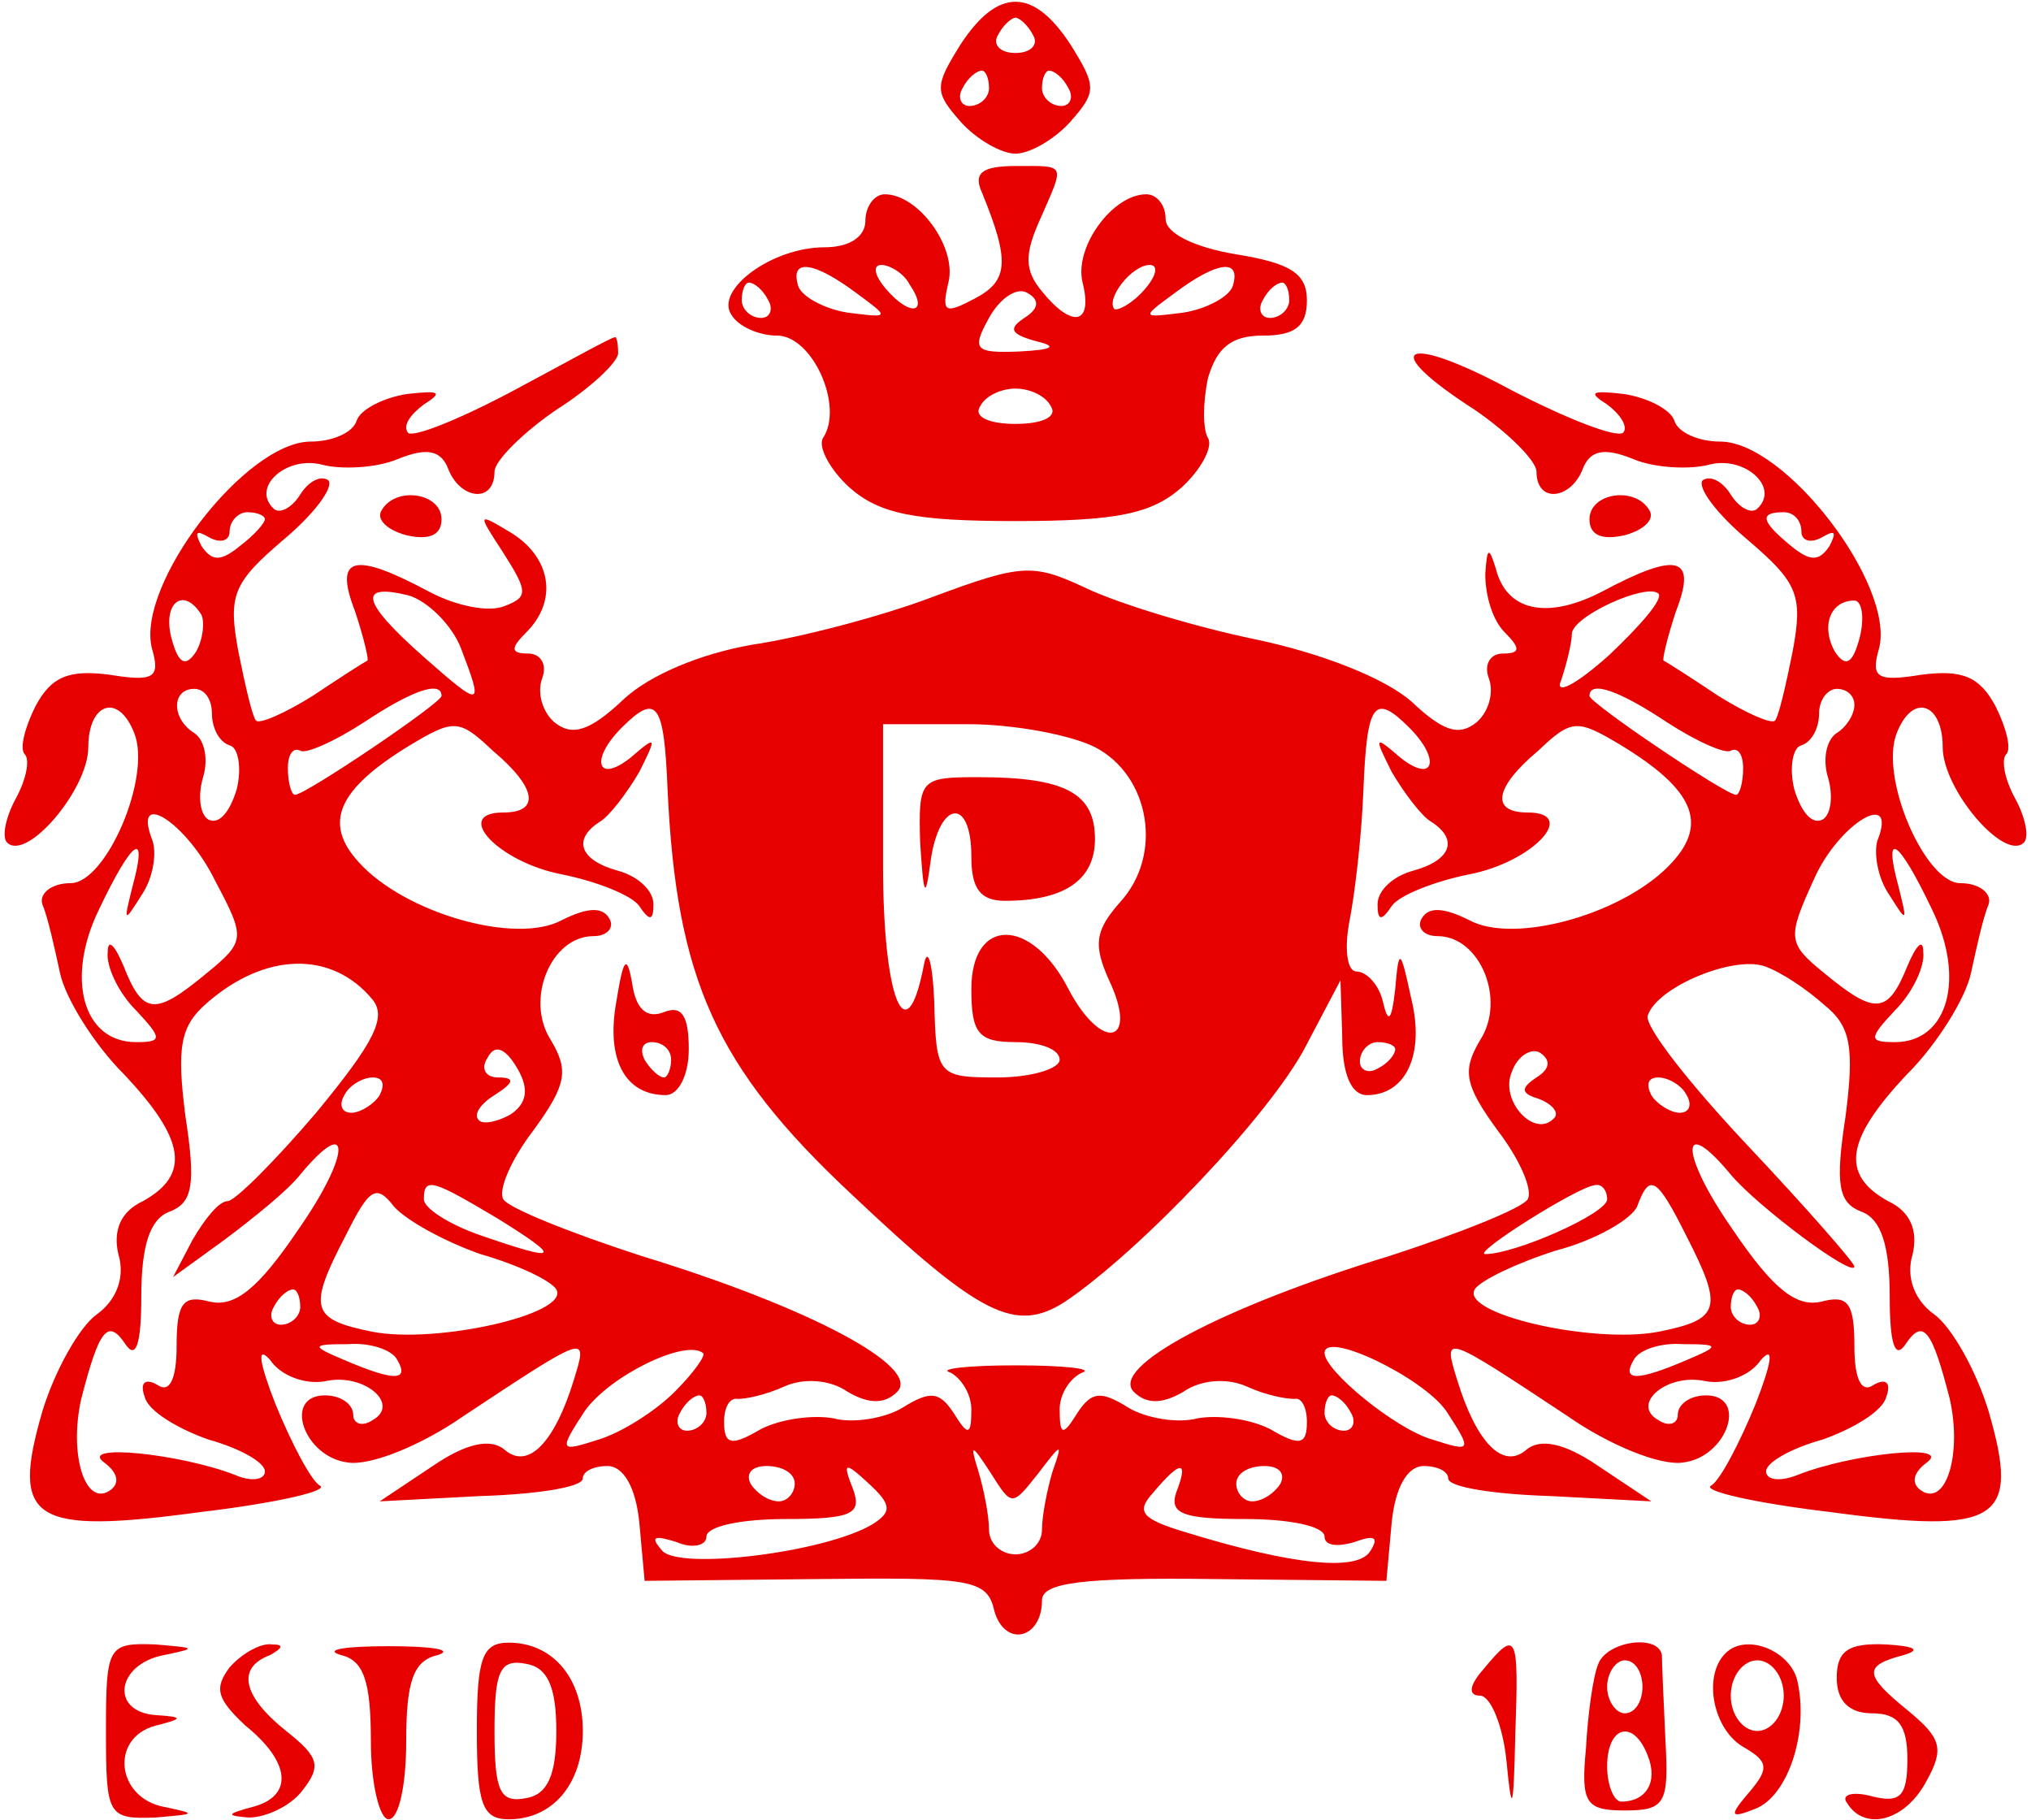
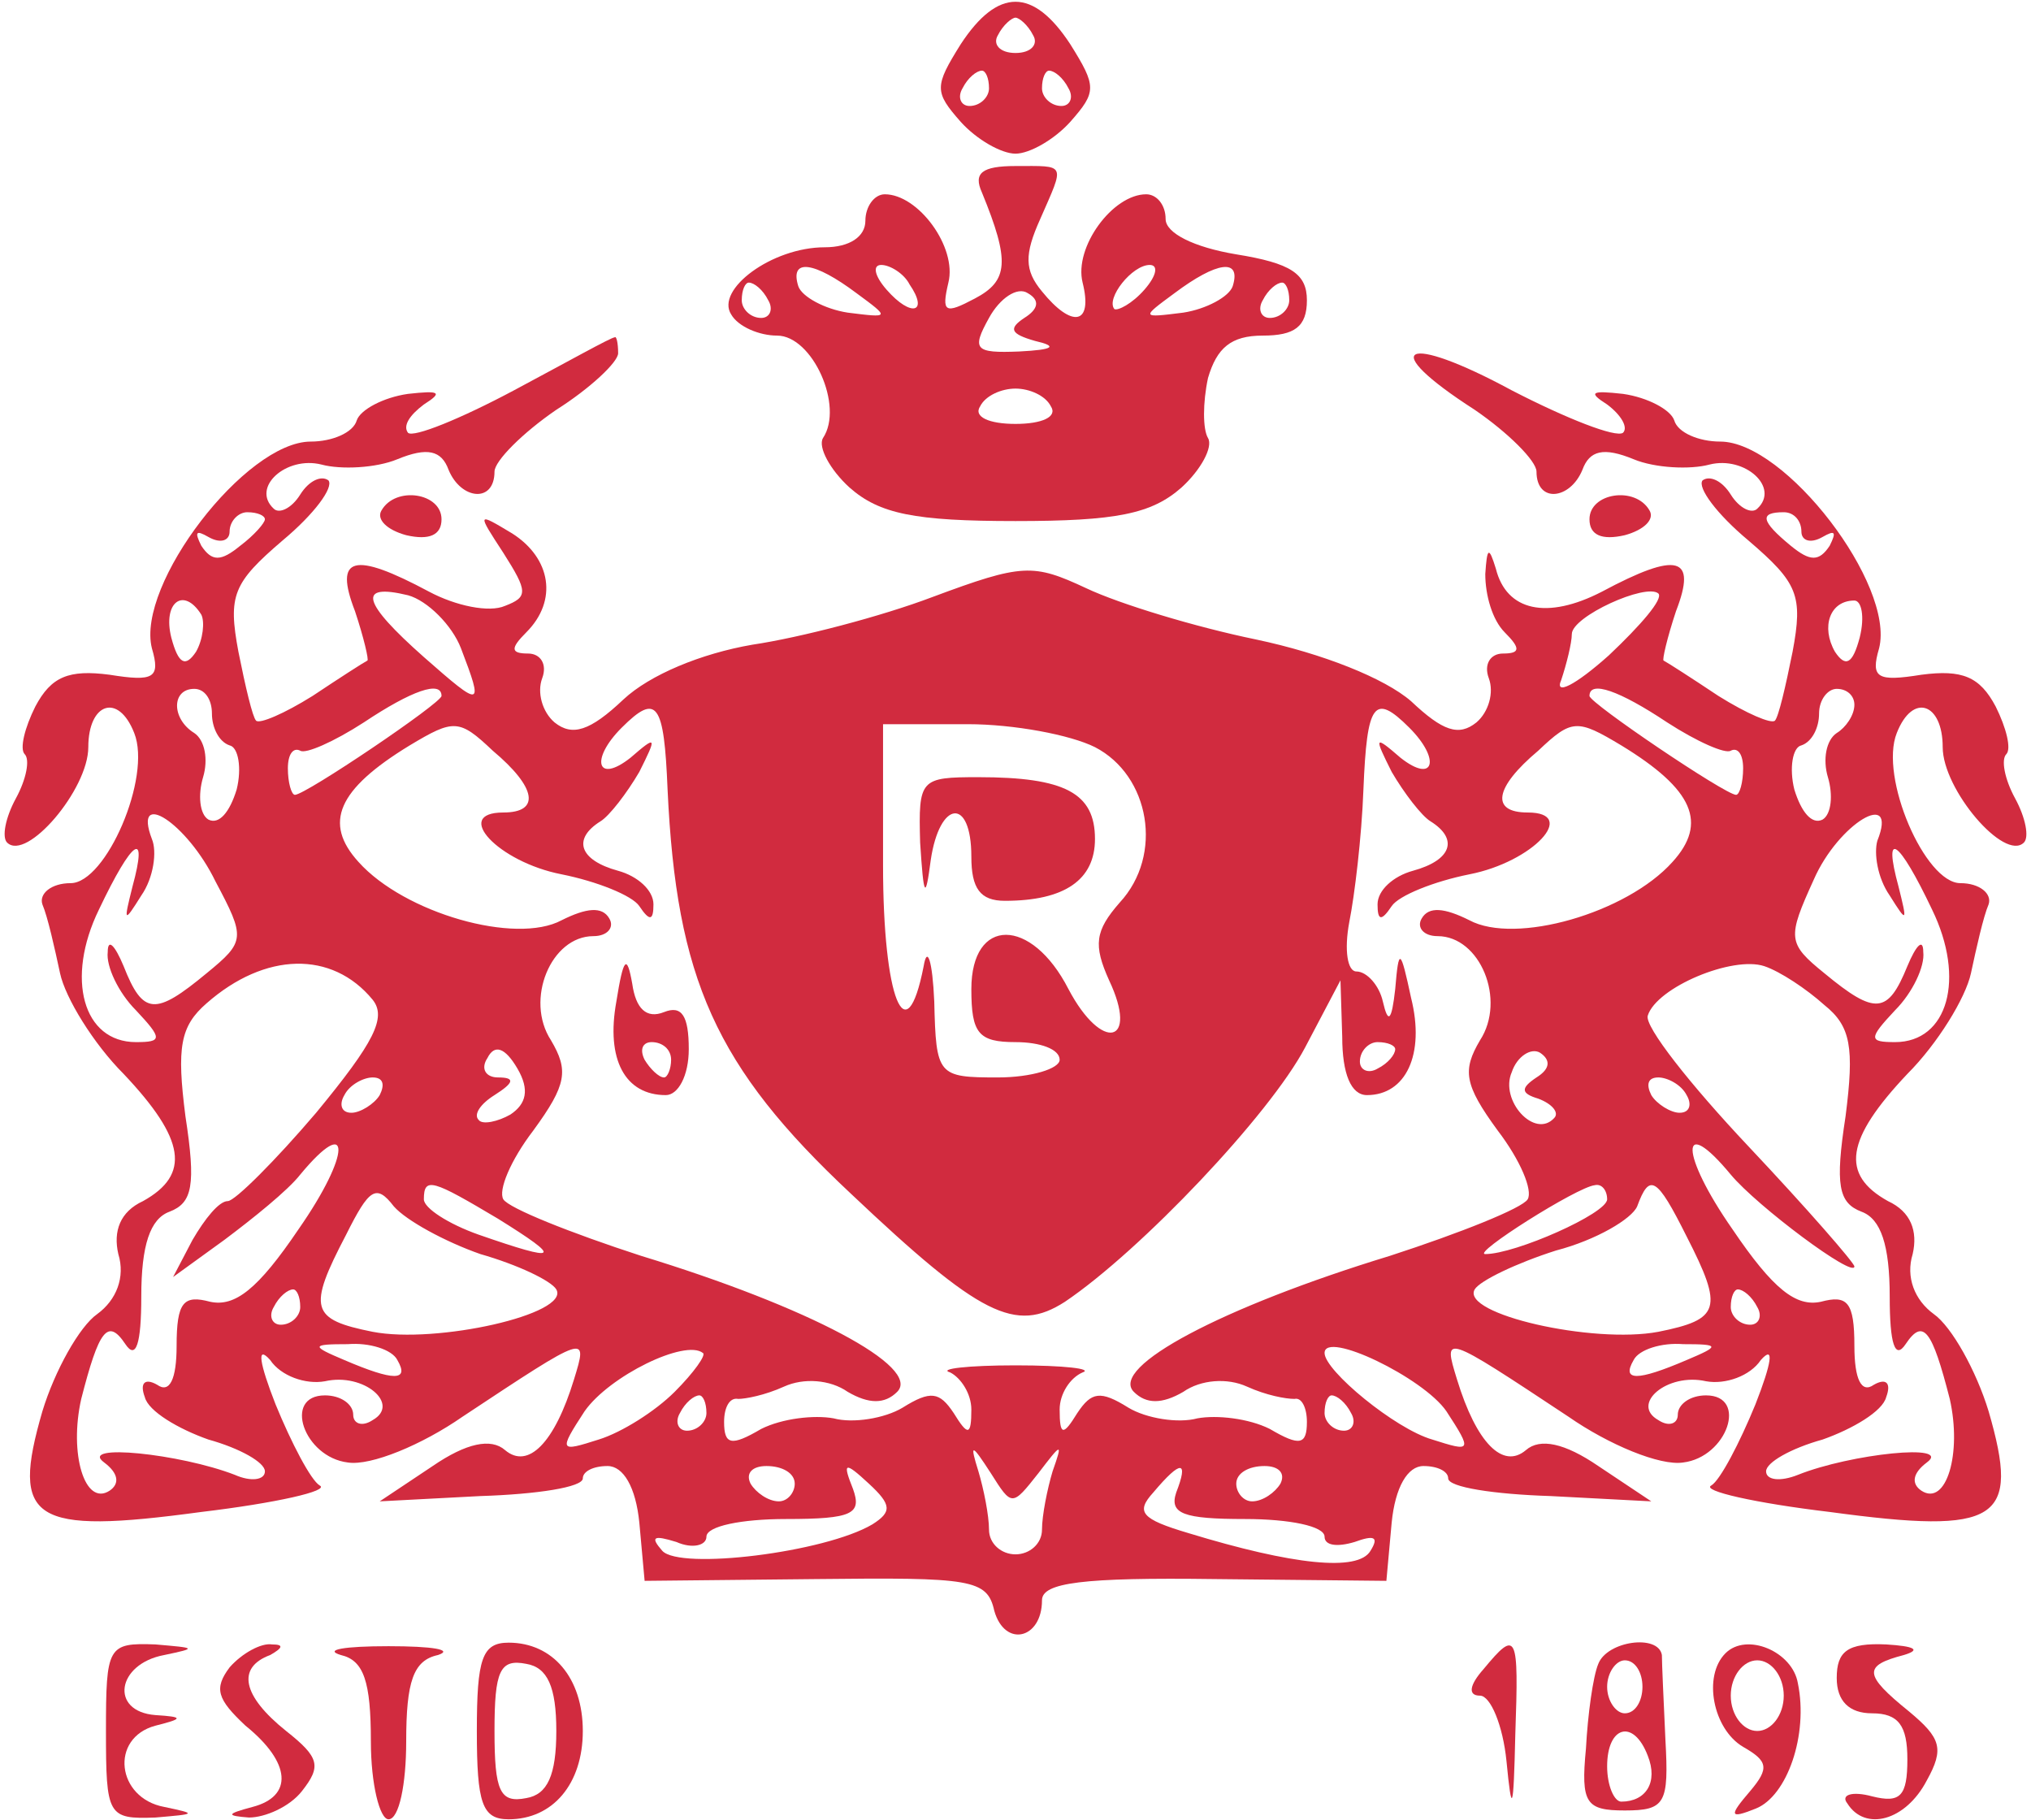
<svg xmlns="http://www.w3.org/2000/svg" version="1.0" width="115pt" height="103pt" viewBox="0 0 115 103" preserveAspectRatio="xMidYMid meet">
-   <g transform="translate(0,103) scale(0.1,-0.1)" fill="#e70000" stroke="none">
+   <g transform="translate(0,103) scale(0.1,-0.1)" fill="#D12B3F" stroke="none">
    <path d="M544 1005 c-15 -24 -15 -27 0 -44 9 -10 23 -18 31 -18 8 0 22 8 31 18 15 17 15 20 0 44 -21 32 -41 32 -62 0z m41 5 c3 -5 -1 -10 -10 -10 -9 0 -13 5 -10 10 3 6 8 10 10 10 2 0 7 -4 10 -10z m-25 -30 c0 -5 -5 -10 -11 -10 -5 0 -7 5 -4 10 3 6 8 10 11 10 2 0 4 -4 4 -10z m45 0 c3 -5 1 -10 -4 -10 -6 0 -11 5 -11 10 0 6 2 10 4 10 3 0 8 -4 11 -10z" />
    <path d="M556 921 c16 -39 15 -50 -4 -60 -17 -9 -19 -8 -15 9 5 20 -17 50 -36 50 -6 0 -11 -7 -11 -15 0 -9 -9 -15 -23 -15 -30 0 -62 -24 -53 -38 4 -7 16 -12 26 -12 20 0 38 -40 26 -58 -3 -5 4 -18 15 -28 17 -15 37 -19 94 -19 57 0 77 4 94 19 11 10 18 23 15 28 -3 5 -3 20 0 34 5 17 13 24 31 24 18 0 25 5 25 20 0 15 -9 21 -40 26 -24 4 -40 12 -40 20 0 8 -5 14 -11 14 -19 0 -41 -30 -36 -50 6 -24 -6 -26 -23 -5 -10 12 -10 21 -1 41 14 32 15 30 -14 30 -19 0 -24 -4 -19 -15z m-71 -57 c19 -14 19 -14 -5 -11 -13 2 -26 9 -28 15 -5 16 9 14 33 -4z m30 5 c11 -16 1 -19 -13 -3 -7 8 -8 14 -3 14 5 0 13 -5 16 -11z m133 -3 c-7 -8 -15 -12 -17 -11 -5 6 10 25 20 25 5 0 4 -6 -3 -14z m50 2 c-2 -6 -15 -13 -28 -15 -24 -3 -24 -3 -5 11 24 18 38 20 33 4z m-263 -8 c3 -5 1 -10 -4 -10 -6 0 -11 5 -11 10 0 6 2 10 4 10 3 0 8 -4 11 -10z m145 -10 c-9 -6 -8 -9 6 -13 13 -3 11 -5 -9 -6 -25 -1 -27 1 -17 19 6 11 16 18 22 14 7 -4 6 -9 -2 -14z m150 10 c0 -5 -5 -10 -11 -10 -5 0 -7 5 -4 10 3 6 8 10 11 10 2 0 4 -4 4 -10z m-135 -60 c4 -6 -5 -10 -20 -10 -15 0 -24 4 -20 10 3 6 12 10 20 10 8 0 17 -4 20 -10z" />
    <path d="M291 809 c-30 -16 -57 -27 -60 -24 -3 4 1 10 9 16 11 7 9 8 -9 6 -14 -2 -27 -9 -29 -15 -2 -7 -14 -12 -26 -12 -37 0 -99 -81 -90 -117 5 -17 1 -19 -24 -15 -23 3 -33 -1 -42 -18 -6 -12 -9 -24 -6 -27 3 -3 1 -14 -5 -25 -6 -11 -8 -22 -5 -25 11 -11 46 30 46 54 0 25 17 31 26 8 10 -25 -16 -85 -36 -85 -11 0 -18 -6 -16 -12 3 -7 7 -25 10 -39 3 -14 19 -40 36 -57 35 -37 38 -57 11 -72 -13 -6 -17 -17 -14 -30 4 -13 -1 -26 -12 -34 -10 -7 -24 -32 -31 -55 -18 -62 -6 -70 90 -57 42 5 73 12 67 15 -5 3 -16 24 -25 46 -9 23 -11 34 -3 25 6 -9 20 -14 31 -12 22 5 43 -13 27 -22 -6 -4 -11 -2 -11 3 0 6 -7 11 -16 11 -24 0 -12 -35 13 -38 13 -2 42 10 65 26 71 47 71 47 63 21 -11 -36 -26 -51 -39 -40 -8 7 -22 4 -41 -9 l-30 -20 57 3 c32 1 58 5 58 10 0 4 6 7 14 7 9 0 16 -12 18 -32 l3 -33 97 1 c88 1 97 0 101 -18 6 -21 27 -16 27 6 0 10 23 13 98 12 l97 -1 3 33 c2 20 9 32 18 32 8 0 14 -3 14 -7 0 -5 26 -9 58 -10 l57 -3 -30 20 c-19 13 -33 16 -41 9 -13 -11 -28 4 -39 40 -8 26 -8 26 63 -21 23 -16 52 -28 65 -26 25 3 37 38 13 38 -9 0 -16 -5 -16 -11 0 -5 -5 -7 -11 -3 -16 9 5 27 27 22 11 -2 25 3 31 12 8 9 6 -2 -3 -25 -9 -22 -20 -43 -25 -46 -6 -3 25 -10 67 -15 96 -13 108 -5 90 57 -7 23 -21 48 -31 55 -11 8 -16 21 -12 34 3 13 -1 24 -14 30 -27 15 -24 35 11 72 17 17 33 43 36 57 3 14 7 32 10 39 2 6 -5 12 -16 12 -20 0 -46 60 -36 85 9 23 26 17 26 -8 0 -24 35 -65 46 -54 3 3 1 14 -5 25 -6 11 -8 22 -5 25 3 3 0 15 -6 27 -9 17 -19 21 -42 18 -25 -4 -29 -2 -24 15 9 36 -53 117 -90 117 -12 0 -24 5 -26 12 -2 6 -15 13 -29 15 -18 2 -20 1 -9 -6 8 -6 12 -13 9 -16 -4 -3 -32 8 -63 24 -61 33 -77 25 -21 -11 19 -13 35 -29 35 -35 0 -18 19 -16 26 1 4 11 12 13 29 6 12 -5 32 -6 43 -3 20 5 40 -13 27 -25 -3 -3 -10 0 -15 8 -5 8 -12 11 -16 8 -3 -4 8 -19 26 -34 28 -24 31 -31 25 -63 -4 -20 -8 -37 -10 -39 -2 -2 -16 4 -32 14 -15 10 -29 19 -31 20 -1 0 2 13 7 28 12 31 1 34 -42 11 -31 -16 -54 -11 -60 13 -4 13 -5 12 -6 -3 0 -12 4 -26 11 -33 9 -9 9 -12 -1 -12 -7 0 -11 -6 -8 -14 3 -8 0 -19 -7 -25 -10 -8 -19 -5 -37 12 -15 13 -50 27 -88 35 -34 7 -77 20 -96 29 -30 14 -36 14 -87 -5 -29 -11 -75 -23 -102 -27 -29 -5 -58 -17 -73 -31 -19 -18 -29 -21 -39 -13 -7 6 -10 17 -7 25 3 8 -1 14 -8 14 -10 0 -10 3 -1 12 18 18 14 42 -8 56 -20 12 -20 12 -5 -11 14 -22 14 -25 1 -30 -9 -4 -28 0 -43 8 -43 23 -54 20 -42 -11 5 -15 8 -28 7 -28 -2 -1 -16 -10 -31 -20 -16 -10 -30 -16 -32 -14 -2 2 -6 19 -10 39 -6 32 -3 39 25 63 18 15 29 30 26 34 -4 3 -11 0 -16 -8 -5 -8 -12 -11 -15 -8 -13 12 7 30 27 25 11 -3 31 -2 43 3 17 7 25 5 29 -6 7 -17 26 -19 26 -1 0 6 16 22 35 35 19 12 35 27 35 32 0 6 -1 10 -2 9 -2 0 -27 -14 -57 -30z m-141 -73 c0 -2 -6 -9 -14 -15 -11 -9 -16 -9 -22 0 -4 8 -3 9 4 5 7 -4 12 -2 12 3 0 6 5 11 10 11 6 0 10 -2 10 -4z m870 -7 c0 -5 5 -7 12 -3 7 4 8 3 4 -5 -6 -9 -11 -9 -22 0 -17 14 -18 19 -4 19 6 0 10 -5 10 -11z m-759 -66 c13 -34 12 -34 -21 -5 -35 31 -38 42 -9 35 11 -3 25 -17 30 -30z m650 -4 c-19 -17 -31 -23 -27 -14 3 9 6 21 6 26 0 10 42 29 49 23 3 -3 -10 -18 -28 -35z m-797 23 c2 -4 1 -14 -3 -21 -6 -9 -10 -7 -14 8 -5 20 7 29 17 13z m939 -13 c-4 -15 -8 -17 -14 -8 -8 14 -3 29 11 29 4 0 6 -9 3 -21z m-933 -43 c0 -8 4 -16 10 -18 5 -1 7 -13 4 -25 -4 -13 -10 -20 -16 -17 -5 3 -6 14 -3 24 3 10 1 21 -5 25 -13 8 -13 25 0 25 6 0 10 -6 10 -14z m130 10 c0 -4 -77 -56 -83 -56 -2 0 -4 7 -4 15 0 8 3 12 7 10 3 -2 19 5 36 16 27 18 44 24 44 15z m694 -15 c17 -11 33 -18 36 -16 4 2 7 -2 7 -10 0 -8 -2 -15 -4 -15 -6 0 -83 52 -83 56 0 9 17 3 44 -15z m106 10 c0 -6 -5 -13 -10 -16 -6 -4 -8 -15 -5 -25 3 -10 2 -21 -3 -24 -6 -3 -12 4 -16 17 -3 12 -1 24 4 25 6 2 10 10 10 18 0 8 5 14 10 14 6 0 10 -4 10 -9z m-672 -48 c5 -107 27 -157 104 -229 73 -69 93 -79 121 -61 43 29 116 106 136 144 l20 38 1 -32 c0 -21 5 -33 14 -33 22 0 33 23 25 55 -6 28 -7 29 -9 5 -2 -18 -4 -20 -7 -7 -2 9 -9 17 -15 17 -5 0 -7 12 -4 28 3 15 7 48 8 75 2 49 6 55 26 35 18 -18 14 -32 -5 -17 -15 13 -15 12 -5 -8 7 -12 17 -25 22 -28 16 -10 12 -22 -10 -28 -11 -3 -20 -11 -20 -19 0 -9 2 -10 8 -1 4 6 24 14 44 18 36 7 62 35 33 35 -21 0 -19 14 6 35 19 18 22 18 47 3 41 -25 49 -44 29 -66 -26 -29 -89 -47 -115 -33 -14 7 -23 8 -27 1 -3 -5 1 -10 9 -10 24 0 39 -36 24 -59 -10 -17 -9 -25 10 -51 13 -17 20 -34 17 -39 -3 -5 -38 -19 -78 -32 -95 -29 -159 -63 -145 -77 7 -7 16 -7 28 0 10 7 25 8 36 3 11 -5 22 -7 27 -7 4 1 7 -5 7 -13 0 -13 -4 -14 -21 -4 -12 6 -30 8 -41 6 -11 -3 -29 0 -39 6 -16 10 -21 9 -29 -3 -8 -13 -10 -13 -10 2 0 9 6 18 13 21 6 2 -10 4 -38 4 -27 0 -44 -2 -37 -4 6 -3 12 -12 12 -21 0 -15 -2 -15 -10 -2 -8 12 -13 13 -29 3 -10 -6 -28 -9 -39 -6 -11 2 -29 0 -41 -6 -17 -10 -21 -9 -21 4 0 8 3 14 8 13 4 0 15 2 26 7 11 5 26 4 36 -3 12 -7 21 -7 28 0 14 14 -50 48 -145 77 -40 13 -75 27 -78 32 -3 5 4 22 17 39 19 26 20 34 10 51 -15 23 0 59 24 59 8 0 12 5 9 10 -4 7 -13 6 -27 -1 -26 -14 -89 4 -115 33 -20 22 -12 41 29 66 25 15 28 15 47 -3 25 -21 27 -35 6 -35 -29 0 -3 -28 33 -35 20 -4 40 -12 44 -18 6 -9 8 -8 8 1 0 8 -9 16 -20 19 -22 6 -26 18 -10 28 5 3 15 16 22 28 10 20 10 21 -5 8 -19 -15 -23 -1 -5 17 20 20 24 14 26 -35z m242 24 c31 -16 39 -61 14 -88 -14 -16 -15 -24 -6 -44 17 -36 -4 -41 -23 -5 -21 41 -55 41 -55 0 0 -25 4 -30 25 -30 14 0 25 -4 25 -10 0 -5 -16 -10 -35 -10 -34 0 -35 1 -36 43 -1 23 -4 32 -6 20 -10 -51 -23 -18 -23 57 l0 80 48 0 c26 0 58 -6 72 -13z m-498 -76 c17 -32 17 -34 -5 -52 -29 -24 -36 -24 -47 4 -5 12 -9 16 -9 8 -1 -8 6 -23 16 -33 15 -16 15 -18 0 -18 -30 0 -40 36 -21 75 19 40 28 46 19 13 -5 -20 -5 -21 5 -5 7 10 9 25 6 32 -11 29 20 9 36 -24z m941 23 c-2 -7 0 -21 7 -31 10 -16 10 -15 5 5 -9 33 0 27 19 -13 19 -39 9 -75 -21 -75 -15 0 -15 2 0 18 10 10 17 25 16 33 0 8 -4 4 -9 -8 -11 -27 -18 -28 -47 -4 -21 17 -21 20 -6 53 14 32 48 52 36 22z m-852 -90 c8 -10 1 -24 -32 -64 -23 -27 -46 -50 -50 -50 -5 0 -13 -10 -20 -22 l-11 -21 29 21 c16 12 36 28 43 37 29 35 29 12 -1 -31 -23 -34 -36 -44 -50 -41 -15 4 -19 0 -19 -25 0 -19 -4 -27 -11 -22 -7 4 -10 1 -7 -7 2 -8 19 -18 36 -24 18 -5 32 -13 32 -18 0 -5 -8 -6 -17 -2 -31 12 -89 18 -74 7 8 -6 9 -12 3 -16 -14 -9 -23 21 -16 52 10 39 15 46 25 31 6 -9 9 0 9 27 0 29 5 44 16 48 13 5 15 15 9 54 -5 39 -3 51 12 64 33 29 71 30 94 2z m822 -3 c15 -12 17 -24 12 -63 -6 -39 -4 -49 9 -54 11 -4 16 -19 16 -48 0 -27 3 -36 9 -27 10 15 15 8 25 -31 7 -31 -2 -61 -16 -52 -6 4 -5 10 3 16 15 11 -43 5 -73 -7 -10 -4 -18 -3 -18 2 0 5 14 13 32 18 17 6 34 16 36 24 3 8 0 11 -7 7 -7 -5 -11 3 -11 22 0 25 -4 29 -19 25 -14 -3 -27 7 -50 41 -30 43 -30 66 -1 31 15 -18 70 -59 70 -52 0 2 -27 33 -60 68 -33 35 -59 68 -57 74 5 16 48 34 66 28 9 -3 24 -13 34 -22z m-744 -62 c-7 -4 -16 -6 -18 -3 -3 3 1 9 9 14 11 7 12 10 2 10 -7 0 -10 5 -6 11 4 8 10 6 17 -6 7 -12 5 -20 -4 -26z m501 37 c0 -3 -4 -8 -10 -11 -5 -3 -10 -1 -10 4 0 6 5 11 10 11 6 0 10 -2 10 -4z m80 -16 c-9 -6 -9 -9 1 -12 8 -3 12 -8 9 -11 -11 -12 -31 10 -24 26 3 9 11 14 16 11 6 -4 6 -9 -2 -14z m-655 -10 c-3 -5 -11 -10 -16 -10 -6 0 -7 5 -4 10 3 6 11 10 16 10 6 0 7 -4 4 -10z m740 0 c3 -5 2 -10 -4 -10 -5 0 -13 5 -16 10 -3 6 -2 10 4 10 5 0 13 -4 16 -10z m-683 -90 c21 -6 40 -15 43 -20 8 -14 -68 -31 -104 -24 -35 7 -37 13 -15 55 13 26 17 29 27 16 7 -8 29 -20 49 -27z m10 20 c37 -23 35 -25 -11 -9 -17 6 -31 15 -31 20 0 13 5 11 42 -11z m628 11 c0 -8 -52 -31 -69 -31 -8 0 52 38 62 39 4 1 7 -3 7 -8z m45 -21 c21 -41 19 -47 -16 -54 -37 -7 -112 10 -104 24 3 5 24 15 46 22 23 6 43 18 46 25 7 19 11 17 28 -17z m-785 -40 c0 -5 -5 -10 -11 -10 -5 0 -7 5 -4 10 3 6 8 10 11 10 2 0 4 -4 4 -10z m825 0 c3 -5 1 -10 -4 -10 -6 0 -11 5 -11 10 0 6 2 10 4 10 3 0 8 -4 11 -10z m-770 -30 c7 -12 -2 -12 -30 0 -19 8 -19 9 2 9 12 1 25 -3 28 -9z m157 -18 c-11 -11 -30 -23 -43 -27 -22 -7 -23 -7 -8 16 14 20 57 41 67 33 2 -1 -5 -11 -16 -22z m437 -11 c15 -23 14 -23 -8 -16 -21 6 -61 39 -61 49 0 13 56 -14 69 -33z m136 29 c-28 -12 -37 -12 -30 0 3 6 16 10 28 9 21 0 21 -1 2 -9z m-555 -30 c0 -5 -5 -10 -11 -10 -5 0 -7 5 -4 10 3 6 8 10 11 10 2 0 4 -4 4 -10z m365 0 c3 -5 1 -10 -4 -10 -6 0 -11 5 -11 10 0 6 2 10 4 10 3 0 8 -4 11 -10z m-177 -34 c13 17 14 18 8 1 -3 -10 -6 -25 -6 -33 0 -8 -7 -14 -15 -14 -8 0 -15 6 -15 14 0 8 -3 23 -6 33 -5 16 -4 16 7 -1 12 -19 12 -19 27 0z m-138 -6 c0 -5 -4 -10 -9 -10 -6 0 -13 5 -16 10 -3 6 1 10 9 10 9 0 16 -4 16 -10z m44 -23 c-27 -16 -109 -26 -119 -15 -7 8 -5 9 8 5 9 -4 17 -2 17 3 0 6 20 10 45 10 38 0 43 3 38 17 -6 15 -5 16 9 3 13 -12 13 -16 2 -23z m172 18 c-4 -12 4 -15 39 -15 25 0 45 -4 45 -10 0 -5 7 -6 17 -3 11 4 14 3 9 -5 -7 -12 -44 -8 -103 10 -27 8 -30 12 -20 23 16 19 20 18 13 0z m59 5 c-3 -5 -10 -10 -16 -10 -5 0 -9 5 -9 10 0 6 7 10 16 10 8 0 12 -4 9 -10z" />
    <path d="M349 463 c-6 -33 5 -53 28 -53 7 0 13 11 13 26 0 19 -4 25 -14 21 -10 -4 -16 2 -18 16 -3 17 -5 15 -9 -10z m31 -33 c0 -5 -2 -10 -4 -10 -3 0 -8 5 -11 10 -3 6 -1 10 4 10 6 0 11 -4 11 -10z" />
    <path d="M521 553 c2 -31 3 -33 6 -10 5 34 23 36 23 2 0 -18 5 -25 19 -25 34 0 51 12 51 35 0 26 -17 35 -66 35 -33 0 -34 -1 -33 -37z" />
    <path d="M216 741 c-3 -5 3 -11 14 -14 13 -3 20 0 20 9 0 15 -26 19 -34 5z" />
    <path d="M900 736 c0 -9 7 -12 20 -9 11 3 17 9 14 14 -8 14 -34 10 -34 -5z" />
    <path d="M60 50 c0 -48 1 -50 28 -49 23 2 24 2 5 6 -27 5 -31 39 -5 46 16 4 16 5 0 6 -26 2 -22 29 5 34 19 4 18 4 -5 6 -27 1 -28 -1 -28 -49z" />
    <path d="M130 86 c-9 -12 -7 -18 9 -33 26 -21 27 -40 4 -46 -15 -4 -15 -5 -2 -6 9 0 23 6 30 15 11 14 10 19 -9 34 -25 20 -28 36 -9 43 7 4 8 6 1 6 -6 1 -17 -5 -24 -13z" />
    <path d="M193 93 c13 -3 17 -15 17 -49 0 -24 5 -44 10 -44 6 0 10 20 10 44 0 34 4 46 18 49 9 3 -3 5 -28 5 -25 0 -37 -2 -27 -5z" />
    <path d="M270 50 c0 -41 3 -50 18 -50 25 0 42 20 42 50 0 30 -17 50 -42 50 -15 0 -18 -9 -18 -50z m45 0 c0 -25 -5 -36 -17 -38 -15 -3 -18 4 -18 38 0 34 3 41 18 38 12 -2 17 -13 17 -38z" />
    <path d="M840 85 c-8 -9 -9 -15 -2 -15 6 0 13 -17 15 -37 3 -31 4 -29 5 15 2 57 1 60 -18 37z" />
    <path d="M905 88 c-3 -7 -6 -29 -7 -48 -3 -31 0 -35 22 -35 23 0 25 4 23 40 -1 22 -2 43 -2 48 -2 12 -31 8 -36 -5z m25 -13 c0 -8 -4 -15 -10 -15 -5 0 -10 7 -10 15 0 8 5 15 10 15 6 0 10 -7 10 -15z m3 -39 c6 -15 -1 -26 -15 -26 -4 0 -8 9 -8 20 0 23 15 27 23 6z" />
    <path d="M977 94 c-13 -13 -7 -43 10 -53 14 -8 15 -12 4 -25 -12 -14 -12 -16 3 -10 18 7 30 42 24 71 -3 18 -29 29 -41 17z m33 -24 c0 -11 -7 -20 -15 -20 -8 0 -15 9 -15 20 0 11 7 20 15 20 8 0 15 -9 15 -20z" />
    <path d="M1040 80 c0 -13 7 -20 20 -20 15 0 20 -7 20 -26 0 -21 -4 -25 -20 -21 -11 3 -18 1 -14 -4 10 -16 33 -10 45 13 10 18 8 24 -10 39 -26 21 -26 26 -3 32 10 3 6 5 -10 6 -22 1 -28 -4 -28 -19z" />
  </g>
</svg>
